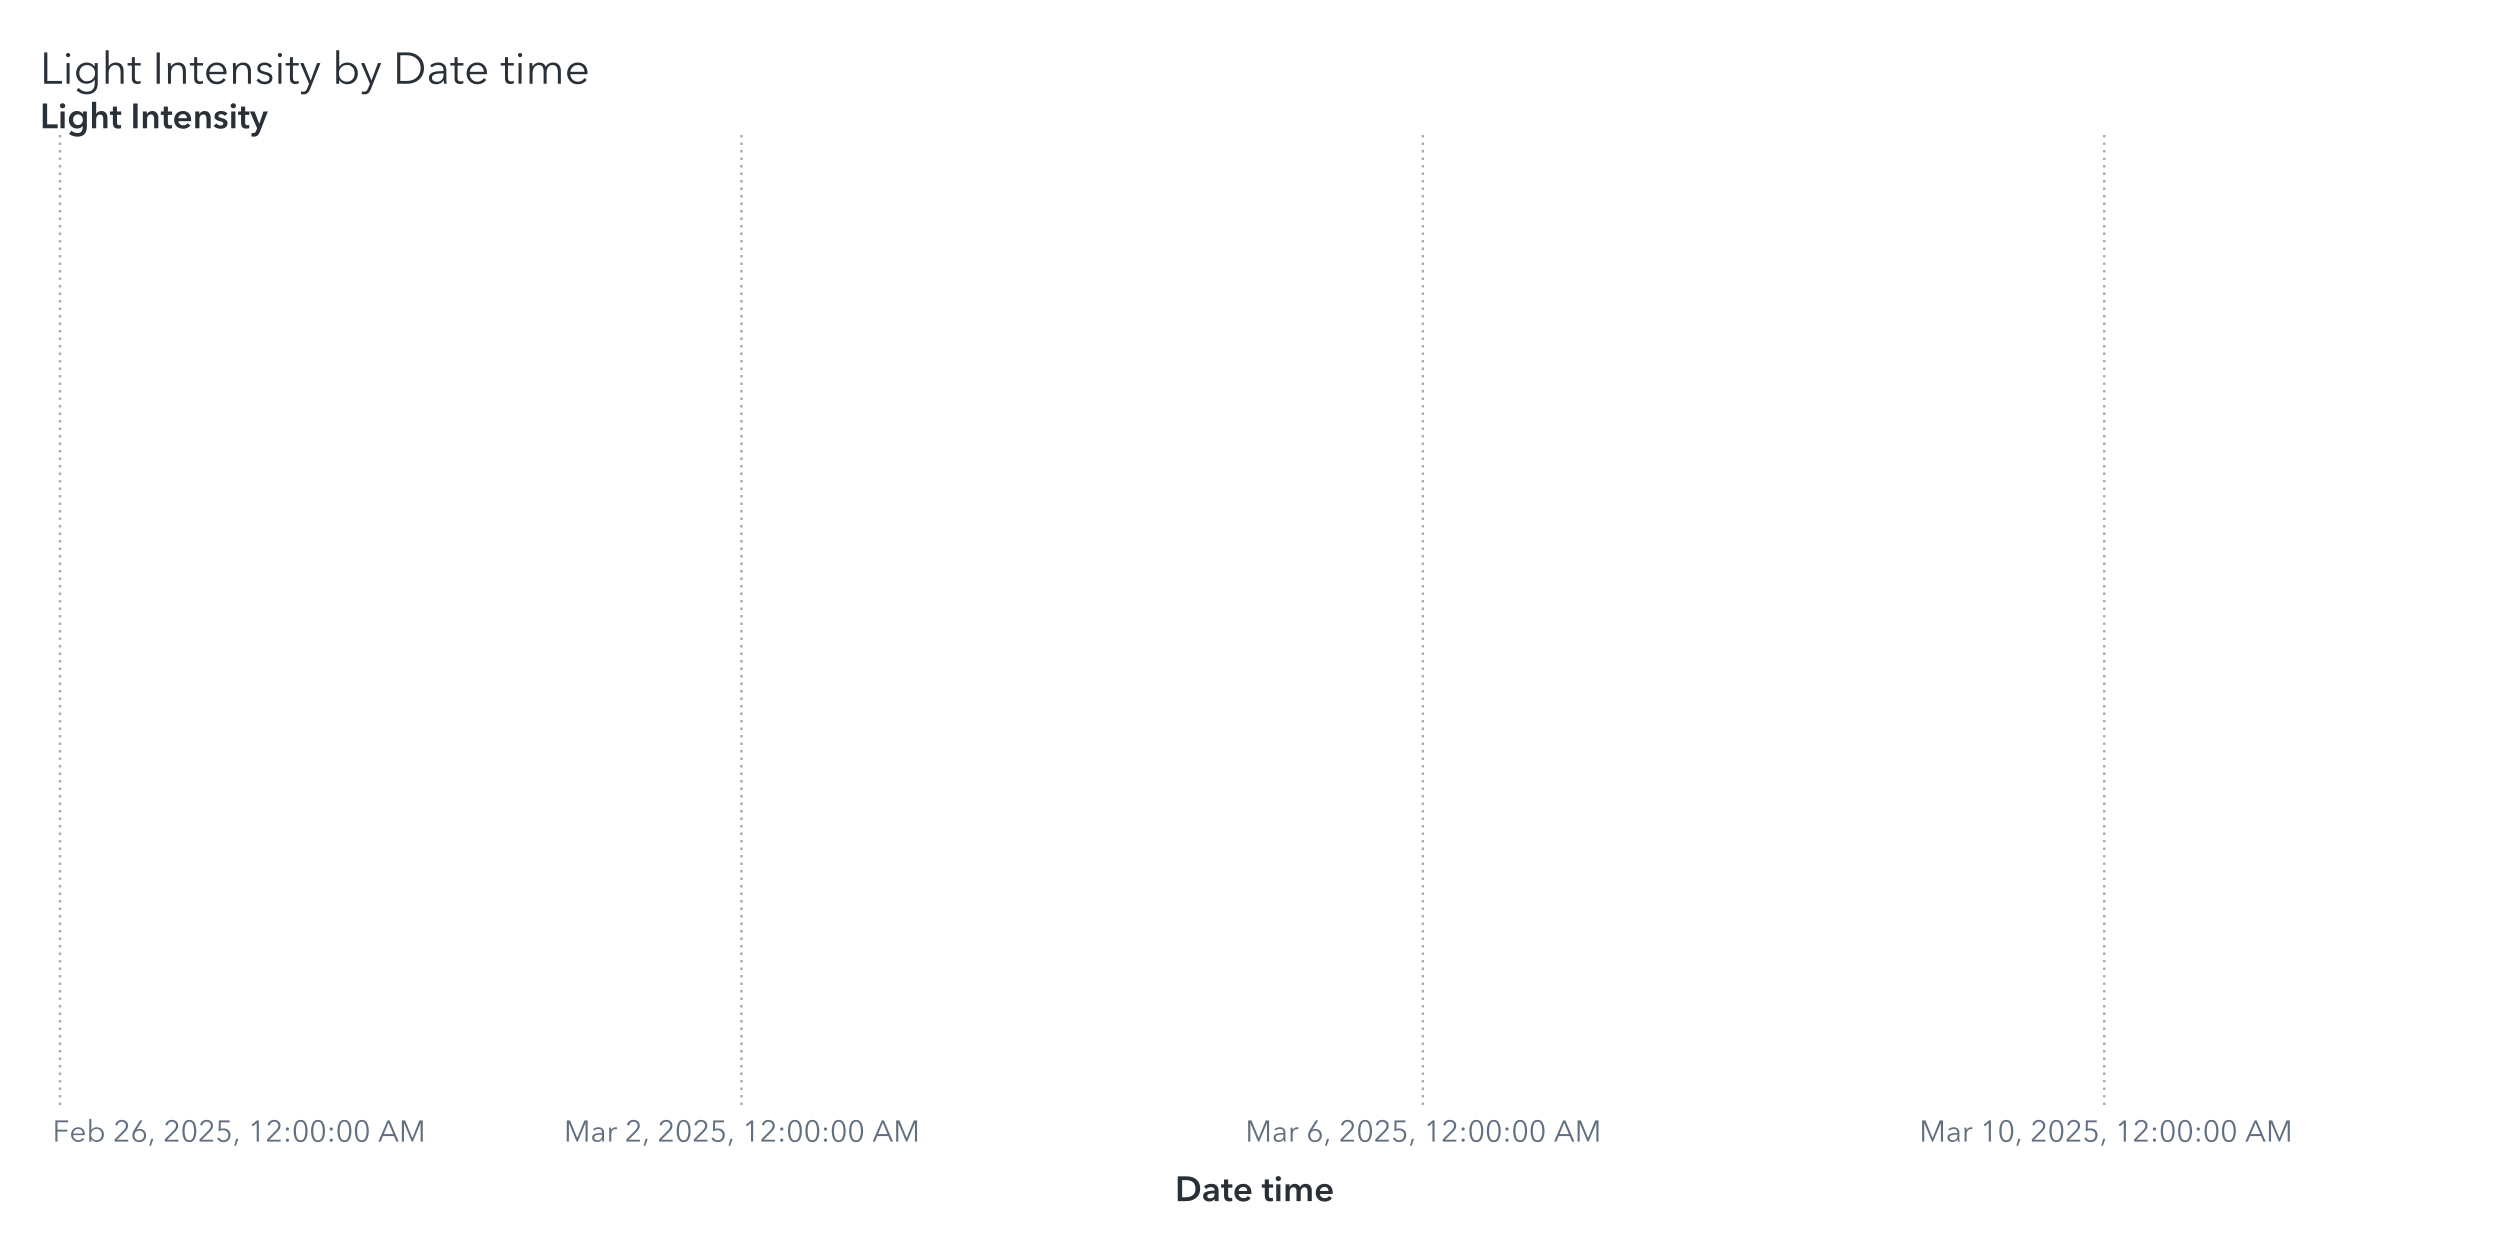
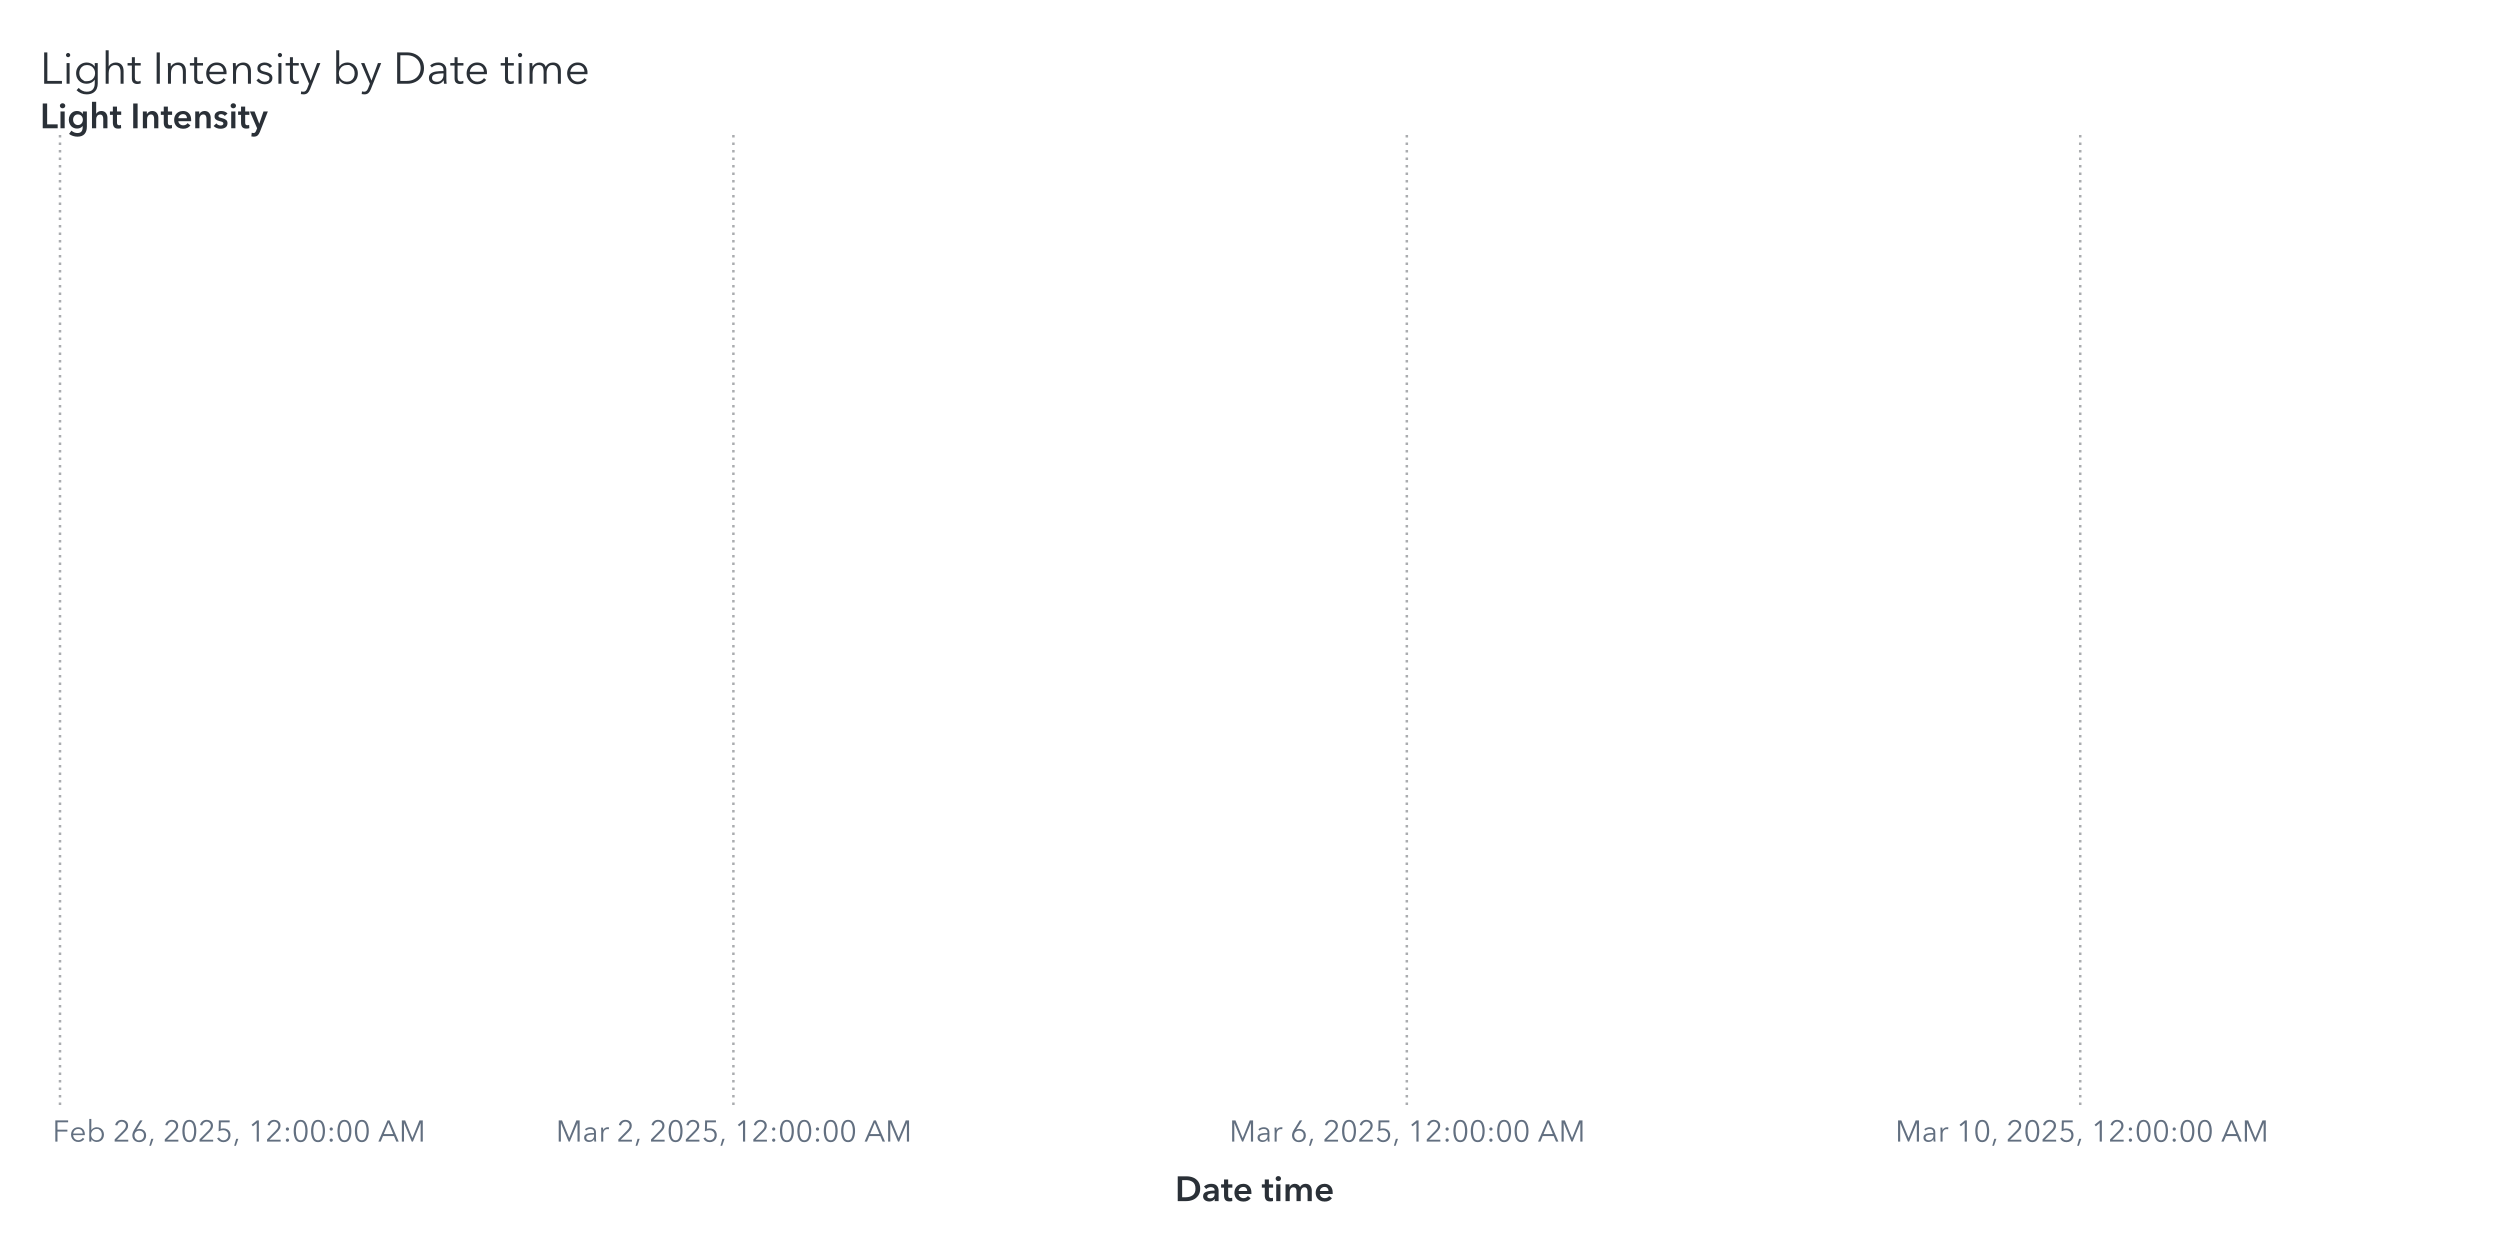
<svg xmlns="http://www.w3.org/2000/svg" xmlns:xlink="http://www.w3.org/1999/xlink" version="1.1" width="1000" height="500" viewBox="0 0 1000 500">
  <rect x="0" y="0" width="1000" height="500" fill="#ffffff">
</rect>
  <g>
    <rect x="0" y="0" rx="5" ry="5" width="1000.0" height="500.0" fill="#ffffff" opacity="0">
</rect>
    <rect x="0" y="0" rx="5" ry="5" width="1000.0" height="500.0" fill="#ffffff" opacity="0">
</rect>
    <rect x="0" y="0" rx="5" ry="5" width="1000.0" height="500.0" fill="#ffffff" opacity="0">
</rect>
    <rect x="0" y="0" rx="5" ry="5" width="1000.0" height="500.0" fill="#ffffff" opacity="0">
</rect>
    <g transform=" translate(16.0 -462.0)">
      <g transform="">
        <g fill="#2a3037" stroke="#2a3037" transform="translate(0 495.5) scale(0.0177 -0.0177)">
          <defs>
            <path id="g76/TT0" d="M166.0 64.0 L496.0 64.0 L496.0 0 L94.0 0 L94.0 708.0 L166.0 708.0 L166.0 64.0Z">
</path>
          </defs>
          <use x="0" y="0" xlink:href="#g76/TT0" />
          <defs>
            <path id="g105/TT0" d="M125.0 600.0Q 106.0,600.0  91.5,614.0 T 77.0,648.0 Q 77.0,668.0  91.5,682.0 T 125.0,696.0 Q 144.0,696.0  158.5,682.0 T 173.0,648.0 Q 173.0,628.0  158.5,614.0 T 125.0,600.0 Z M159.0 0 L91.0 0 L91.0 468.0 L159.0 468.0 L159.0 0Z">
</path>
          </defs>
          <use x="510.0" y="0" xlink:href="#g105/TT0" />
          <defs>
            <path id="g103/TT0" d="M294.0 -180.0Q 389.0,-180.0  433.0,-129.0 T 477.0,4.0  L477.0 92.0 L475.0 92.0Q 449.0,50.0  399.5,25.0 T 298.0,0 Q 226.0,0  171.0,30.5 T 86.0,115.5 T 56.0,238.0 Q 56.0,305.0  86.5,360.0 T 172.0,447.5 T 298.0,480.0 Q 351.0,480.0  399.5,455.5 T 475.0,387.0  L477.0 387.0 L477.0 468.0 L545.0 468.0 L545.0 4.0Q 545.0,-56.0  523.0,-110.5 T 444.0,-202.5 T 291.0,-240.0 Q 227.0,-240.0  167.5,-215.0 T 66.0,-146.0  L115.0 -94.0Q 144.0,-131.0  193.0,-155.5 T 294.0,-180.0 Z M305.0 58.0Q 357.0,58.0  398.0,81.0 T 462.0,145.5 T 485.0,240.0 Q 485.0,289.0  461.5,331.0 T 397.0,398.0 T 305.0,423.0 Q 250.0,423.0  210.0,398.0 T 149.0,331.5 T 128.0,240.0 Q 128.0,190.0  149.0,148.5 T 210.0,82.5 T 250.0,58.0 Z">
</path>
          </defs>
          <use x="760.0" y="0" xlink:href="#g103/TT0" />
          <defs>
            <path id="g104/TT0" d="M319.0 480.0Q 406.0,480.0  451.5,428.0 T 497.0,287.0  L497.0 0 L429.0 0 L429.0 259.0Q 429.0,338.0  400.5,380.5 T 302.0,423.0 Q 264.0,423.0  232.0,402.5 T 180.0,341.0 T 160.0,240.0  L160.0 0 L92.0 0 L92.0 756.0 L160.0 756.0 L160.0 391.0 L162.0 391.0Q 180.0,431.0  224.5,455.5 T 319.0,480.0 Z">
</path>
          </defs>
          <use x="1392.0" y="0" xlink:href="#g104/TT0" />
          <defs>
            <path id="g116/TT0" d="M169.0 411.0 L169.0 138.0Q 169.0,89.0  187.0,70.5 T 239.0,52.0 Q 268.0,52.0  298.0,67.0  L301.0 8.0Q 264.0,-6.0  221.0,-6.0 Q 173.0,-6.0  137.0,22.0 T 101.0,119.0  L101.0 411.0 L4.0 411.0 L4.0 468.0 L101.0 468.0 L101.0 600.0 L169.0 600.0 L169.0 468.0 L301.0 468.0 L301.0 411.0 L169.0 411.0Z">
</path>
          </defs>
          <use x="1975.0" y="0" xlink:href="#g116/TT0" />
          <defs>
            <path id="g73/TT0" d="M166.0 0 L94.0 0 L94.0 708.0 L166.0 708.0 L166.0 0Z">
</path>
          </defs>
          <use x="2542.0" y="0" xlink:href="#g73/TT0" />
          <defs>
            <path id="g110/TT0" d="M155.0 388.0 L157.0 388.0Q 176.0,428.0  221.5,454.0 T 317.0,480.0 Q 404.0,480.0  449.5,428.0 T 495.0,287.0  L495.0 0 L427.0 0 L427.0 259.0Q 427.0,338.0  398.5,380.5 T 300.0,423.0 Q 262.0,423.0  230.0,402.5 T 178.0,341.0 T 158.0,240.0  L158.0 0 L90.0 0 L90.0 365.0Q 90.0,425.0  86.0,468.0  L151.0 468.0Q 155.0,418.0  155.0,388.0 Z">
</path>
          </defs>
          <use x="2802.0" y="0" xlink:href="#g110/TT0" />
          <use x="3383.0" y="0" xlink:href="#g116/TT0" />
          <defs>
            <path id="g101/TT0" d="M515.0 216.0 L127.0 216.0Q 128.0,169.0  150.5,130.5 T 212.0,69.0 T 298.0,46.0 Q 347.0,46.0  387.0,69.5 T 448.0,127.0  L499.0 87.0Q 421.0,-12.0  298.0,-12.0 Q 229.0,-12.0  174.0,20.0 T 87.5,108.0 T 56.0,234.0 Q 56.0,303.0  87.0,359.5 T 172.0,448.0 T 292.0,480.0 Q 363.0,480.0  413.5,449.5 T 490.0,366.0 T 516.0,248.0 Q 516.0,228.0  515.0,216.0 Z M292.0 423.0Q 248.0,423.0  211.5,402.0 T 153.0,345.5 T 128.0,270.0  L447.0 270.0Q 444.0,338.0  403.5,380.5 T 292.0,423.0 Z">
</path>
          </defs>
          <use x="3700.0" y="0" xlink:href="#g101/TT0" />
          <use x="4272.0" y="0" xlink:href="#g110/TT0" />
          <defs>
            <path id="g115/TT0" d="M224.0 423.0Q 183.0,423.0  154.0,404.5 T 125.0,350.0 Q 125.0,318.0  151.0,300.0 T 237.0,270.0 Q 320.0,253.0  359.5,220.0 T 399.0,133.0 Q 399.0,59.0  347.5,23.5 T 223.0,-12.0 Q 167.0,-12.0  118.0,11.0 T 38.0,79.0  L92.0 119.0Q 111.0,87.0  146.5,66.5 T 222.0,46.0 Q 270.0,46.0  301.0,65.5 T 332.0,128.0 Q 332.0,163.0  299.5,182.0 T 194.0,218.0 Q 136.0,232.0  98.0,258.5 T 60.0,344.0 Q 60.0,411.0  108.5,445.5 T 227.0,480.0 Q 277.0,480.0  323.0,457.5 T 391.0,396.0  L339.0 357.0Q 324.0,387.0  293.0,405.0 T 224.0,423.0 Z">
</path>
          </defs>
          <use x="4853.0" y="0" xlink:href="#g115/TT0" />
          <use x="5297.0" y="0" xlink:href="#g105/TT0" />
          <use x="5547.0" y="0" xlink:href="#g116/TT0" />
          <defs>
            <path id="g121/TT0" d="M253.0 73.0 L398.0 468.0 L472.0 468.0 L239.0 -121.0Q 216.0,-180.0  182.5,-210.0 T 92.0,-240.0 Q 61.0,-240.0  31.0,-234.0  L38.0 -172.0Q 62.0,-180.0  88.0,-180.0 Q 121.0,-180.0  141.5,-159.5 T 178.0,-97.0  L216.0 1.0 L16.0 468.0 L92.0 468.0 L251.0 73.0 L253.0 73.0Z">
</path>
          </defs>
          <use x="5864.0" y="0" xlink:href="#g121/TT0" />
          <defs>
            <path id="g98/TT0" d="M160.0 0 L92.0 0 L92.0 756.0 L160.0 756.0 L160.0 387.0 L162.0 387.0Q 191.0,431.0  239.0,455.5 T 339.0,480.0 Q 410.0,480.0  465.5,447.5 T 551.0,359.0 T 581.0,234.0 Q 581.0,165.0  551.0,109.0 T 465.5,20.5 T 339.0,-12.0 Q 287.0,-12.0  239.0,12.0 T 162.0,79.0  L160.0 79.0 L160.0 0Z M332.0 423.0Q 280.0,423.0  239.0,398.0 T 175.0,330.0 T 152.0,234.0 Q 152.0,181.0  175.0,138.0 T 239.0,70.5 T 332.0,46.0 Q 387.0,46.0  427.0,71.0 T 488.0,138.5 T 509.0,234.0 Q 509.0,287.0  488.0,330.0 T 427.0,398.0 T 387.0,423.0 Z">
</path>
          </defs>
          <use x="6602.0" y="0" xlink:href="#g98/TT0" />
          <use x="7239.0" y="0" xlink:href="#g121/TT0" />
          <defs>
            <path id="g68/TT0" d="M329.0 708.0Q 421.0,708.0  507.0,667.5 T 647.0,546.5 T 701.0,354.0 Q 701.0,242.0  647.0,161.5 T 507.0,40.5 T 329.0,0  L94.0 0 L94.0 708.0 L329.0 708.0Z M309.0 64.0Q 411.0,64.0  482.5,105.0 T 589.5,212.0 T 625.0,354.0 Q 625.0,430.0  589.5,496.0 T 482.5,603.0 T 309.0,644.0  L166.0 644.0 L166.0 64.0 L309.0 64.0Z">
</path>
          </defs>
          <use x="7977.0" y="0" xlink:href="#g68/TT0" />
          <defs>
            <path id="g97/TT0" d="M260.0 423.0Q 220.0,423.0  183.0,408.0 T 121.0,368.0  L83.0 413.0Q 113.0,443.0  161.0,461.5 T 267.0,480.0 Q 347.0,480.0  398.0,436.0 T 449.0,310.0  L449.0 105.0Q 449.0,42.0  457.0,0  L396.0 0Q 389.0,40.0  389.0,76.0  L387.0 76.0Q 355.0,30.0  314.5,9.0 T 217.0,-12.0 Q 178.0,-12.0  141.0,2.5 T 79.5,49.0 T 55.0,130.0 Q 55.0,198.0  99.0,232.0 T 212.5,276.5 T 385.0,287.0  L385.0 302.0Q 385.0,362.0  353.0,392.5 T 260.0,423.0 Z M125.0 133.0Q 125.0,87.0  157.0,65.5 T 235.0,44.0 Q 304.0,44.0  344.5,89.0 T 385.0,199.0  L385.0 234.0 L365.0 234.0Q 259.0,234.0  192.0,213.5 T 125.0,133.0 Z">
</path>
          </defs>
          <use x="8734.0" y="0" xlink:href="#g97/TT0" />
          <use x="9268.0" y="0" xlink:href="#g116/TT0" />
          <use x="9585.0" y="0" xlink:href="#g101/TT0" />
          <use x="10407.0" y="0" xlink:href="#g116/TT0" />
          <use x="10724.0" y="0" xlink:href="#g105/TT0" />
          <defs>
            <path id="g109/TT0" d="M311.0 480.0Q 356.0,480.0  395.0,458.0 T 455.0,381.0 Q 479.0,429.0  521.0,454.5 T 619.0,480.0 Q 706.0,480.0  751.5,428.0 T 797.0,287.0  L797.0 0 L729.0 0 L729.0 259.0Q 729.0,423.0  608.0,423.0 Q 540.0,423.0  507.5,372.5 T 475.0,249.0  L475.0 0 L407.0 0 L407.0 273.0Q 407.0,347.0  382.5,385.0 T 294.0,423.0 Q 260.0,423.0  228.5,402.5 T 177.5,340.5 T 158.0,240.0  L158.0 0 L90.0 0 L90.0 365.0Q 90.0,425.0  86.0,468.0  L151.0 468.0Q 155.0,418.0  155.0,388.0  L157.0 388.0Q 178.0,429.0  219.5,454.5 T 311.0,480.0 Z">
</path>
          </defs>
          <use x="10974.0" y="0" xlink:href="#g109/TT0" />
          <use x="11857.0" y="0" xlink:href="#g101/TT0" />
        </g>
        <text x="0" y="495.5" font-size="13.3pt" font-family="Avenir Next for SAS" fill="#2a3037" opacity="0">
Light Intensity by Date time</text>
      </g>
    </g>
    <g transform=" translate(16.0 -16.0)">
      <defs>
        <clipPath id="ClipPath0">
          <rect x="2" y="68" width="969" height="390">
</rect>
        </clipPath>
      </defs>
      <g clip-path="url(#ClipPath0)">
        <path d="M8.0 458.0L8.0 70.0" stroke="#2a3037" stroke-dasharray="1,2" fill="none" opacity="0.4">
</path>
-         <path d="M280.57 458.0L280.57 70.0" stroke="#2a3037" stroke-dasharray="1,2" fill="none" opacity="0.4">
- </path>
-         <path d="M553.14 458.0L553.14 70.0" stroke="#2a3037" stroke-dasharray="1,2" fill="none" opacity="0.4">
- </path>
-         <path d="M825.71 458.0L825.71 70.0" stroke="#2a3037" stroke-dasharray="1,2" fill="none" opacity="0.4">
+         <path d="M277.36 458.0L277.36 70.0" stroke="#2a3037" stroke-dasharray="1,2" fill="none" opacity="0.4">
+ </path>
+         <path d="M546.73 458.0L546.73 70.0" stroke="#2a3037" stroke-dasharray="1,2" fill="none" opacity="0.4">
+ </path>
+         <path d="M816.09 458.0L816.09 70.0" stroke="#2a3037" stroke-dasharray="1,2" fill="none" opacity="0.4">
</path>
      </g>
      <g fill="#2a3037" stroke="#2a3037" transform="translate(0 67.31) scale(0.014 -0.014)">
        <defs>
          <path id="g76/TT1" d="M78.0 708.0 L204.0 708.0 L204.0 112.0 L505.0 112.0 L505.0 0 L78.0 0 L78.0 708.0Z">
</path>
        </defs>
        <use x="0" y="0" xlink:href="#g76/TT1" />
        <defs>
          <path id="g105/TT1" d="M133.0 715.0Q 166.0,715.0  188.5,694.5 T 211.0,643.0 Q 211.0,612.0  188.5,591.5 T 133.0,571.0 Q 101.0,571.0  79.0,592.5 T 57.0,643.0 Q 57.0,672.0  79.0,693.5 T 133.0,715.0 Z M74.0 480.0 L194.0 480.0 L194.0 0 L74.0 0 L74.0 480.0Z">
</path>
        </defs>
        <use x="511.0" y="0" xlink:href="#g105/TT1" />
        <defs>
          <path id="g103/TT1" d="M560.0 43.0Q 560.0,-91.0  492.5,-165.5 T 289.0,-240.0 Q 228.0,-240.0  162.0,-219.0 T 51.0,-161.0  L120.0 -68.0Q 154.0,-101.0  198.5,-118.5 T 288.0,-136.0 Q 370.0,-136.0  405.0,-92.5 T 440.0,29.0  L440.0 64.0 L438.0 64.0Q 412.0,29.0  371.5,10.5 T 281.0,-8.0 Q 211.0,-8.0  157.0,25.5 T 73.5,116.5 T 44.0,242.0 Q 44.0,312.0  73.0,369.5 T 155.0,460.5 T 279.0,494.0 Q 331.0,494.0  375.0,472.0 T 444.0,408.0  L446.0 408.0 L446.0 480.0 L560.0 480.0 L560.0 43.0Z M166.0 243.0Q 166.0,204.0  182.5,169.0 T 230.5,112.5 T 303.0,91.0 Q 346.0,91.0  378.5,112.0 T 428.5,168.0 T 446.0,243.0 Q 446.0,285.0  428.5,320.0 T 378.5,375.5 T 304.0,396.0 Q 241.0,396.0  203.5,352.5 T 166.0,243.0 Z">
</path>
        </defs>
        <use x="779.0" y="0" xlink:href="#g103/TT1" />
        <defs>
          <path id="g104/TT1" d="M516.0 300.0 L516.0 0 L396.0 0 L396.0 264.0Q 396.0,391.0  307.0,391.0 Q 253.0,391.0  223.5,352.5 T 194.0,262.0  L194.0 0 L74.0 0 L74.0 756.0 L194.0 756.0 L194.0 413.0 L196.0 413.0Q 212.0,446.0  250.5,470.0 T 339.0,494.0 Q 427.0,494.0  471.5,437.5 T 516.0,300.0 Z">
</path>
        </defs>
        <use x="1411.0" y="0" xlink:href="#g104/TT1" />
        <defs>
          <path id="g116/TT1" d="M3.0 480.0 L87.0 480.0 L87.0 619.0 L205.0 619.0 L205.0 480.0 L325.0 480.0 L325.0 384.0 L205.0 384.0 L205.0 161.0Q 205.0,125.0  218.0,106.0 T 268.0,87.0 Q 299.0,87.0  319.0,97.0  L323.0 3.0Q 289.0,-10.0  243.0,-10.0 Q 155.0,-10.0  121.0,35.5 T 87.0,160.0  L87.0 384.0 L3.0 384.0 L3.0 480.0Z">
</path>
        </defs>
        <use x="1995.0" y="0" xlink:href="#g116/TT1" />
        <defs>
          <path id="g73/TT1" d="M78.0 708.0 L204.0 708.0 L204.0 0 L78.0 0 L78.0 708.0Z">
</path>
        </defs>
        <use x="2585.0" y="0" xlink:href="#g73/TT1" />
        <defs>
          <path id="g110/TT1" d="M186.0 480.0 L186.0 403.0 L188.0 403.0Q 205.0,441.0  245.5,467.5 T 337.0,494.0 Q 425.0,494.0  469.5,437.5 T 514.0,300.0  L514.0 0 L394.0 0 L394.0 266.0Q 394.0,394.0  304.0,394.0 Q 250.0,394.0  221.0,355.5 T 192.0,264.0  L192.0 0 L72.0 0 L72.0 480.0 L186.0 480.0Z">
</path>
        </defs>
        <use x="2867.0" y="0" xlink:href="#g110/TT1" />
        <use x="3449.0" y="0" xlink:href="#g116/TT1" />
        <defs>
          <path id="g101/TT1" d="M529.0 202.0 L164.0 202.0Q 168.0,152.0  208.0,118.0 T 301.0,84.0 Q 384.0,84.0  428.0,146.0  L508.0 82.0Q 437.0,-14.0  302.0,-14.0 Q 228.0,-14.0  169.5,16.5 T 77.5,104.0 T 44.0,237.0 Q 44.0,313.0  77.0,371.5 T 168.0,462.0 T 298.0,494.0 Q 402.0,494.0  466.0,427.0 T 530.0,234.0 Q 530.0,213.0  529.0,202.0 Z M297.0 404.0Q 244.0,404.0  206.0,371.0 T 164.0,288.0  L410.0 288.0Q 410.0,338.0  381.0,371.0 T 297.0,404.0 Z">
</path>
        </defs>
        <use x="3789.0" y="0" xlink:href="#g101/TT1" />
        <use x="4363.0" y="0" xlink:href="#g110/TT1" />
        <defs>
          <path id="g115/TT1" d="M230.0 404.0Q 198.0,404.0  175.5,391.0 T 153.0,352.0 Q 153.0,327.0  176.0,315.0 T 257.0,289.0 Q 325.0,273.0  368.5,241.0 T 412.0,146.0 Q 412.0,64.0  355.5,25.0 T 212.0,-14.0 Q 155.0,-14.0  102.0,7.0 T 15.0,65.0  L94.0 139.0Q 114.0,112.0  146.5,95.5 T 217.0,79.0 Q 248.0,79.0  271.0,93.0 T 294.0,136.0 Q 294.0,164.0  269.5,177.5 T 184.0,205.0 Q 119.0,221.0  80.5,250.5 T 42.0,341.0 Q 42.0,416.0  98.0,455.0 T 233.0,494.0 Q 287.0,494.0  336.0,475.0 T 413.0,421.0  L335.0 352.0Q 318.0,374.0  290.0,389.0 T 230.0,404.0 Z">
</path>
        </defs>
        <use x="4945.0" y="0" xlink:href="#g115/TT1" />
        <use x="5389.0" y="0" xlink:href="#g105/TT1" />
        <use x="5657.0" y="0" xlink:href="#g116/TT1" />
        <defs>
          <path id="g121/TT1" d="M133.0 480.0 L267.0 131.0 L269.0 131.0 L388.0 480.0 L513.0 480.0 L286.0 -103.0Q 258.0,-174.0  218.5,-207.0 T 104.0,-240.0 Q 71.0,-240.0  42.0,-233.0  L52.0 -129.0Q 74.0,-136.0  97.0,-136.0 Q 133.0,-136.0  149.0,-119.5 T 182.0,-61.0  L206.0 0 L0 480.0 L133.0 480.0Z">
</path>
        </defs>
        <use x="5997.0" y="0" xlink:href="#g121/TT1" />
      </g>
      <text id="Text_8" x="0" y="67.31" font-size="10.5pt" font-family="Avenir Next for SAS" font-weight="bold" fill="#2a3037" text-anchor="start" opacity="0">
Light Intensity</text>
      <defs>
        <clipPath id="ClipPath1">
          <rect x="2" y="458" width="966" height="42">
</rect>
        </clipPath>
      </defs>
      <g clip-path="url(#ClipPath1)">
        <g fill="#626f80" stroke="#626f80" transform="translate(5.0 472.65) scale(0.012 -0.012)">
          <defs>
            <path id="g70/TT0" d="M166.0 0 L94.0 0 L94.0 708.0 L521.0 708.0 L521.0 644.0 L166.0 644.0 L166.0 398.0 L496.0 398.0 L496.0 335.0 L166.0 335.0 L166.0 0Z">
</path>
          </defs>
          <use x="0" y="0" xlink:href="#g70/TT0" />
          <use x="562.0" y="0" xlink:href="#g101/TT0" />
          <use x="1134.0" y="0" xlink:href="#g98/TT0" />
          <defs>
            <path id="g50/TT0" d="M51.0 0 L51.0 75.0 L341.0 368.0Q 380.0,408.0  403.0,447.0 T 426.0,530.0 Q 426.0,590.0  385.5,627.5 T 286.0,665.0 Q 230.0,665.0  191.0,630.0 T 140.0,539.0  L69.0 553.0Q 84.0,629.0  144.0,677.5 T 286.0,726.0 Q 344.0,726.0  392.5,703.5 T 470.0,637.0 T 499.0,531.0 Q 499.0,469.0  470.0,421.5 T 384.0,317.0  L129.0 64.0 L504.0 64.0 L504.0 0 L51.0 0Z">
</path>
          </defs>
          <use x="2021.0" y="0" xlink:href="#g50/TT0" />
          <defs>
            <path id="g54/TT0" d="M203.0 397.0Q 218.0,409.0  247.0,416.0 T 304.0,423.0 Q 365.0,423.0  414.5,395.5 T 492.0,318.0 T 520.0,205.0 Q 520.0,140.0  490.5,89.5 T 408.5,10.5 T 290.0,-18.0 Q 224.0,-18.0  171.5,10.5 T 89.5,89.5 T 60.0,205.0 Q 60.0,255.0  77.0,301.5 T 124.0,397.0  L317.0 708.0 L400.0 708.0 L201.0 399.0 L203.0 397.0Z M290.0 43.0Q 336.0,43.0  372.0,64.0 T 428.0,122.0 T 448.0,205.0 Q 448.0,275.0  405.0,320.0 T 290.0,365.0 Q 218.0,365.0  175.0,320.0 T 132.0,205.0 Q 132.0,159.0  152.0,122.0 T 208.0,64.0 T 244.0,43.0 Z">
</path>
          </defs>
          <use x="2601.0" y="0" xlink:href="#g54/TT0" />
          <defs>
            <path id="g44/TT0" d="M102.0 -140.0 L45.0 -140.0 L112.0 95.0 L183.0 95.0 L102.0 -140.0Z">
</path>
          </defs>
          <use x="3181.0" y="0" xlink:href="#g44/TT0" />
          <use x="3691.0" y="0" xlink:href="#g50/TT0" />
          <defs>
            <path id="g48/TT0" d="M522.0 353.0Q 522.0,195.0  467.0,88.5 T 290.0,-18.0 Q 167.0,-18.0  112.5,88.5 T 58.0,353.0 Q 58.0,512.0  112.5,619.0 T 290.0,726.0 Q 412.0,726.0  467.0,618.5 T 522.0,353.0 Z M131.0 353.0Q 131.0,226.0  167.5,135.0 T 290.0,44.0 Q 375.0,44.0  412.0,135.5 T 449.0,353.0 Q 449.0,480.0  412.0,572.5 T 290.0,665.0 Q 204.0,665.0  167.5,573.0 T 131.0,353.0 Z">
</path>
          </defs>
          <use x="4271.0" y="0" xlink:href="#g48/TT0" />
          <use x="4851.0" y="0" xlink:href="#g50/TT0" />
          <defs>
            <path id="g53/TT0" d="M180.0 644.0 L175.0 425.0Q 219.0,441.0  273.0,441.0 Q 339.0,441.0  391.5,413.0 T 473.5,334.5 T 503.0,219.0 Q 503.0,151.0  473.5,97.0 T 390.5,12.5 T 268.0,-18.0 Q 194.0,-18.0  140.0,16.0 T 56.0,111.0  L121.0 140.0Q 140.0,96.0  179.0,70.0 T 264.0,44.0 Q 311.0,44.0  349.0,66.0 T 408.5,126.5 T 430.0,212.0 Q 430.0,289.0  380.5,335.5 T 254.0,382.0 Q 180.0,382.0  107.0,343.0  L114.0 708.0 L475.0 708.0 L475.0 644.0 L180.0 644.0Z">
</path>
          </defs>
          <use x="5431.0" y="0" xlink:href="#g53/TT0" />
          <use x="6011.0" y="0" xlink:href="#g44/TT0" />
          <defs>
            <path id="g49/TT0" d="M358.0 0 L286.0 0 L286.0 619.0 L158.0 510.0 L114.0 560.0 L294.0 708.0 L358.0 708.0 L358.0 0Z">
</path>
          </defs>
          <use x="6521.0" y="0" xlink:href="#g49/TT0" />
          <use x="7101.0" y="0" xlink:href="#g50/TT0" />
          <defs>
            <path id="g58/TT0" d="M150.0 366.0Q 127.0,366.0  111.5,382.0 T 96.0,420.0 Q 96.0,442.0  111.5,458.0 T 150.0,474.0 Q 173.0,474.0  188.5,458.0 T 204.0,420.0 Q 204.0,398.0  188.5,382.0 T 150.0,366.0 Z M150.0 -6.0Q 127.0,-6.0  111.5,10.0 T 96.0,48.0 Q 96.0,70.0  111.5,86.0 T 150.0,102.0 Q 173.0,102.0  188.5,86.0 T 204.0,48.0 Q 204.0,26.0  188.5,10.0 T 150.0,-6.0 Z">
</path>
          </defs>
          <use x="7681.0" y="0" xlink:href="#g58/TT0" />
          <use x="7981.0" y="0" xlink:href="#g48/TT0" />
          <use x="8561.0" y="0" xlink:href="#g48/TT0" />
          <use x="9141.0" y="0" xlink:href="#g58/TT0" />
          <use x="9441.0" y="0" xlink:href="#g48/TT0" />
          <use x="10021.0" y="0" xlink:href="#g48/TT0" />
          <defs>
            <path id="g65/TT0" d="M89.0 0 L10.0 0 L316.0 708.0 L386.0 708.0 L690.0 0 L610.0 0 L532.0 186.0 L166.0 186.0 L89.0 0Z M193.0 252.0 L505.0 252.0 L349.0 628.0 L193.0 252.0Z">
</path>
          </defs>
          <use x="10851.0" y="0" xlink:href="#g65/TT0" />
          <defs>
            <path id="g77/TT0" d="M444.0 122.0 L445.0 122.0 L682.0 708.0 L792.0 708.0 L792.0 0 L720.0 0 L720.0 615.0 L718.0 615.0 L462.0 0 L424.0 0 L168.0 615.0 L166.0 615.0 L166.0 0 L94.0 0 L94.0 708.0 L204.0 708.0 L444.0 122.0Z">
</path>
          </defs>
          <use x="11551.0" y="0" xlink:href="#g77/TT0" />
        </g>
        <text id="Text_10" x="79.0" y="472.65" font-size="9.0pt" font-family="Avenir Next for SAS" fill="#626f80" text-anchor="middle" opacity="0">
Feb 26, 2025, 12:00:00 AM</text>
-         <g fill="#626f80" stroke="#626f80" transform="translate(209.57 472.65) scale(0.012 -0.012)">
+         <g fill="#626f80" stroke="#626f80" transform="translate(206.36 472.65) scale(0.012 -0.012)">
          <use x="0" y="0" xlink:href="#g77/TT0" />
          <use x="886.0" y="0" xlink:href="#g97/TT0" />
          <defs>
            <path id="g114/TT0" d="M86.0 468.0 L151.0 468.0Q 155.0,418.0  155.0,388.0  L157.0 388.0Q 177.0,429.0  217.5,454.5 T 307.0,480.0 Q 334.0,480.0  352.0,475.0  L343.0 411.0Q 337.0,413.0  322.5,415.0 T 295.0,417.0 Q 236.0,417.0  197.0,372.5 T 158.0,240.0  L158.0 0 L90.0 0 L90.0 365.0Q 90.0,425.0  86.0,468.0 Z">
</path>
          </defs>
          <use x="1420.0" y="0" xlink:href="#g114/TT0" />
          <use x="2030.0" y="0" xlink:href="#g50/TT0" />
          <use x="2610.0" y="0" xlink:href="#g44/TT0" />
          <use x="3120.0" y="0" xlink:href="#g50/TT0" />
          <use x="3700.0" y="0" xlink:href="#g48/TT0" />
          <use x="4280.0" y="0" xlink:href="#g50/TT0" />
          <use x="4860.0" y="0" xlink:href="#g53/TT0" />
          <use x="5440.0" y="0" xlink:href="#g44/TT0" />
          <use x="5950.0" y="0" xlink:href="#g49/TT0" />
          <use x="6530.0" y="0" xlink:href="#g50/TT0" />
          <use x="7110.0" y="0" xlink:href="#g58/TT0" />
          <use x="7410.0" y="0" xlink:href="#g48/TT0" />
          <use x="7990.0" y="0" xlink:href="#g48/TT0" />
          <use x="8570.0" y="0" xlink:href="#g58/TT0" />
          <use x="8870.0" y="0" xlink:href="#g48/TT0" />
          <use x="9450.0" y="0" xlink:href="#g48/TT0" />
          <use x="10280.0" y="0" xlink:href="#g65/TT0" />
          <use x="10980.0" y="0" xlink:href="#g77/TT0" />
        </g>
-         <text id="Text_11" x="280.57" y="472.65" font-size="9.0pt" font-family="Avenir Next for SAS" fill="#626f80" text-anchor="middle" opacity="0">
+         <text id="Text_11" x="277.36" y="472.65" font-size="9.0pt" font-family="Avenir Next for SAS" fill="#626f80" text-anchor="middle" opacity="0">
Mar 2, 2025, 12:00:00 AM</text>
-         <g fill="#626f80" stroke="#626f80" transform="translate(482.14 472.65) scale(0.012 -0.012)">
+         <g fill="#626f80" stroke="#626f80" transform="translate(475.73 472.65) scale(0.012 -0.012)">
          <use x="0" y="0" xlink:href="#g77/TT0" />
          <use x="886.0" y="0" xlink:href="#g97/TT0" />
          <use x="1420.0" y="0" xlink:href="#g114/TT0" />
          <use x="2030.0" y="0" xlink:href="#g54/TT0" />
          <use x="2610.0" y="0" xlink:href="#g44/TT0" />
          <use x="3120.0" y="0" xlink:href="#g50/TT0" />
          <use x="3700.0" y="0" xlink:href="#g48/TT0" />
          <use x="4280.0" y="0" xlink:href="#g50/TT0" />
          <use x="4860.0" y="0" xlink:href="#g53/TT0" />
          <use x="5440.0" y="0" xlink:href="#g44/TT0" />
          <use x="5950.0" y="0" xlink:href="#g49/TT0" />
          <use x="6530.0" y="0" xlink:href="#g50/TT0" />
          <use x="7110.0" y="0" xlink:href="#g58/TT0" />
          <use x="7410.0" y="0" xlink:href="#g48/TT0" />
          <use x="7990.0" y="0" xlink:href="#g48/TT0" />
          <use x="8570.0" y="0" xlink:href="#g58/TT0" />
          <use x="8870.0" y="0" xlink:href="#g48/TT0" />
          <use x="9450.0" y="0" xlink:href="#g48/TT0" />
          <use x="10280.0" y="0" xlink:href="#g65/TT0" />
          <use x="10980.0" y="0" xlink:href="#g77/TT0" />
        </g>
-         <text id="Text_12" x="553.14" y="472.65" font-size="9.0pt" font-family="Avenir Next for SAS" fill="#626f80" text-anchor="middle" opacity="0">
+         <text id="Text_12" x="546.73" y="472.65" font-size="9.0pt" font-family="Avenir Next for SAS" fill="#626f80" text-anchor="middle" opacity="0">
Mar 6, 2025, 12:00:00 AM</text>
-         <g fill="#626f80" stroke="#626f80" transform="translate(751.71 472.65) scale(0.012 -0.012)">
+         <g fill="#626f80" stroke="#626f80" transform="translate(742.09 472.65) scale(0.012 -0.012)">
          <use x="0" y="0" xlink:href="#g77/TT0" />
          <use x="886.0" y="0" xlink:href="#g97/TT0" />
          <use x="1420.0" y="0" xlink:href="#g114/TT0" />
          <use x="2030.0" y="0" xlink:href="#g49/TT0" />
          <use x="2610.0" y="0" xlink:href="#g48/TT0" />
          <use x="3190.0" y="0" xlink:href="#g44/TT0" />
          <use x="3700.0" y="0" xlink:href="#g50/TT0" />
          <use x="4280.0" y="0" xlink:href="#g48/TT0" />
          <use x="4860.0" y="0" xlink:href="#g50/TT0" />
          <use x="5440.0" y="0" xlink:href="#g53/TT0" />
          <use x="6020.0" y="0" xlink:href="#g44/TT0" />
          <use x="6530.0" y="0" xlink:href="#g49/TT0" />
          <use x="7110.0" y="0" xlink:href="#g50/TT0" />
          <use x="7690.0" y="0" xlink:href="#g58/TT0" />
          <use x="7990.0" y="0" xlink:href="#g48/TT0" />
          <use x="8570.0" y="0" xlink:href="#g48/TT0" />
          <use x="9150.0" y="0" xlink:href="#g58/TT0" />
          <use x="9450.0" y="0" xlink:href="#g48/TT0" />
          <use x="10030.0" y="0" xlink:href="#g48/TT0" />
          <use x="10860.0" y="0" xlink:href="#g65/TT0" />
          <use x="11560.0" y="0" xlink:href="#g77/TT0" />
        </g>
-         <text id="Text_13" x="825.71" y="472.65" font-size="9.0pt" font-family="Avenir Next for SAS" fill="#626f80" text-anchor="middle" opacity="0">
+         <text id="Text_13" x="816.09" y="472.65" font-size="9.0pt" font-family="Avenir Next for SAS" fill="#626f80" text-anchor="middle" opacity="0">
Mar 10, 2025, 12:00:00 AM</text>
      </g>
      <g fill="#2a3037" stroke="#2a3037" transform="translate(454.0 496.44) scale(0.014 -0.014)">
        <defs>
          <path id="g68/TT1" d="M329.0 708.0Q 430.0,708.0  518.5,673.0 T 663.5,558.5 T 720.0,354.0 Q 720.0,237.0  663.0,157.0 T 516.5,38.5 T 329.0,0  L78.0 0 L78.0 708.0 L329.0 708.0Z M585.0 354.0Q 585.0,492.0  506.0,546.0 T 309.0,600.0  L204.0 600.0 L204.0 110.0 L309.0 110.0Q 424.0,110.0  504.5,166.5 T 585.0,354.0 Z">
</path>
        </defs>
        <use x="0" y="0" xlink:href="#g68/TT1" />
        <defs>
          <path id="g97/TT1" d="M367.0 61.0Q 349.0,29.0  308.5,8.5 T 218.0,-12.0 Q 175.0,-12.0  134.0,3.0 T 65.5,51.5 T 38.0,137.0 Q 38.0,233.0  131.0,266.5 T 368.0,300.0  L368.0 312.0Q 368.0,354.0  337.0,377.0 T 258.0,400.0 Q 221.0,400.0  186.0,384.5 T 127.0,345.0  L65.0 418.0Q 105.0,455.0  158.5,474.5 T 268.0,494.0 Q 385.0,494.0  433.5,436.0 T 482.0,292.0  L482.0 0 L370.0 0 L370.0 61.0 L367.0 61.0Z M341.0 219.0Q 158.0,219.0  158.0,139.0 Q 158.0,107.0  182.5,93.0 T 242.0,79.0 Q 303.0,79.0  335.5,111.5 T 368.0,202.0  L368.0 219.0 L341.0 219.0Z">
</path>
        </defs>
        <use x="764.0" y="0" xlink:href="#g97/TT1" />
        <use x="1314.0" y="0" xlink:href="#g116/TT1" />
        <use x="1654.0" y="0" xlink:href="#g101/TT1" />
        <use x="2478.0" y="0" xlink:href="#g116/TT1" />
        <use x="2818.0" y="0" xlink:href="#g105/TT1" />
        <defs>
          <path id="g109/TT1" d="M822.0 300.0 L822.0 0 L702.0 0 L702.0 266.0Q 702.0,394.0  612.0,394.0 Q 560.0,394.0  533.0,354.5 T 506.0,262.0  L506.0 0 L386.0 0 L386.0 290.0Q 386.0,337.0  363.5,365.5 T 297.0,394.0 Q 246.0,394.0  219.0,355.5 T 192.0,264.0  L192.0 0 L72.0 0 L72.0 480.0 L186.0 480.0 L186.0 403.0 L188.0 403.0Q 205.0,442.0  244.0,468.0 T 337.0,494.0 Q 390.0,494.0  428.0,470.0 T 487.0,403.0 Q 511.0,447.0  551.5,470.5 T 645.0,494.0 Q 733.0,494.0  777.5,437.5 T 822.0,300.0 Z">
</path>
        </defs>
        <use x="3086.0" y="0" xlink:href="#g109/TT1" />
        <use x="3976.0" y="0" xlink:href="#g101/TT1" />
      </g>
      <text id="Text_14" x="485.0" y="496.44" font-size="10.5pt" font-family="Avenir Next for SAS" font-weight="bold" fill="#2a3037" text-anchor="middle" opacity="0">
Date time</text>
    </g>
    <g transform=" translate(16.0 -16.0)">
</g>
    <g transform=" translate(16.0 -16.0)">
</g>
    <g transform=" translate(16.0 -16.0)">
</g>
  </g>
</svg>
